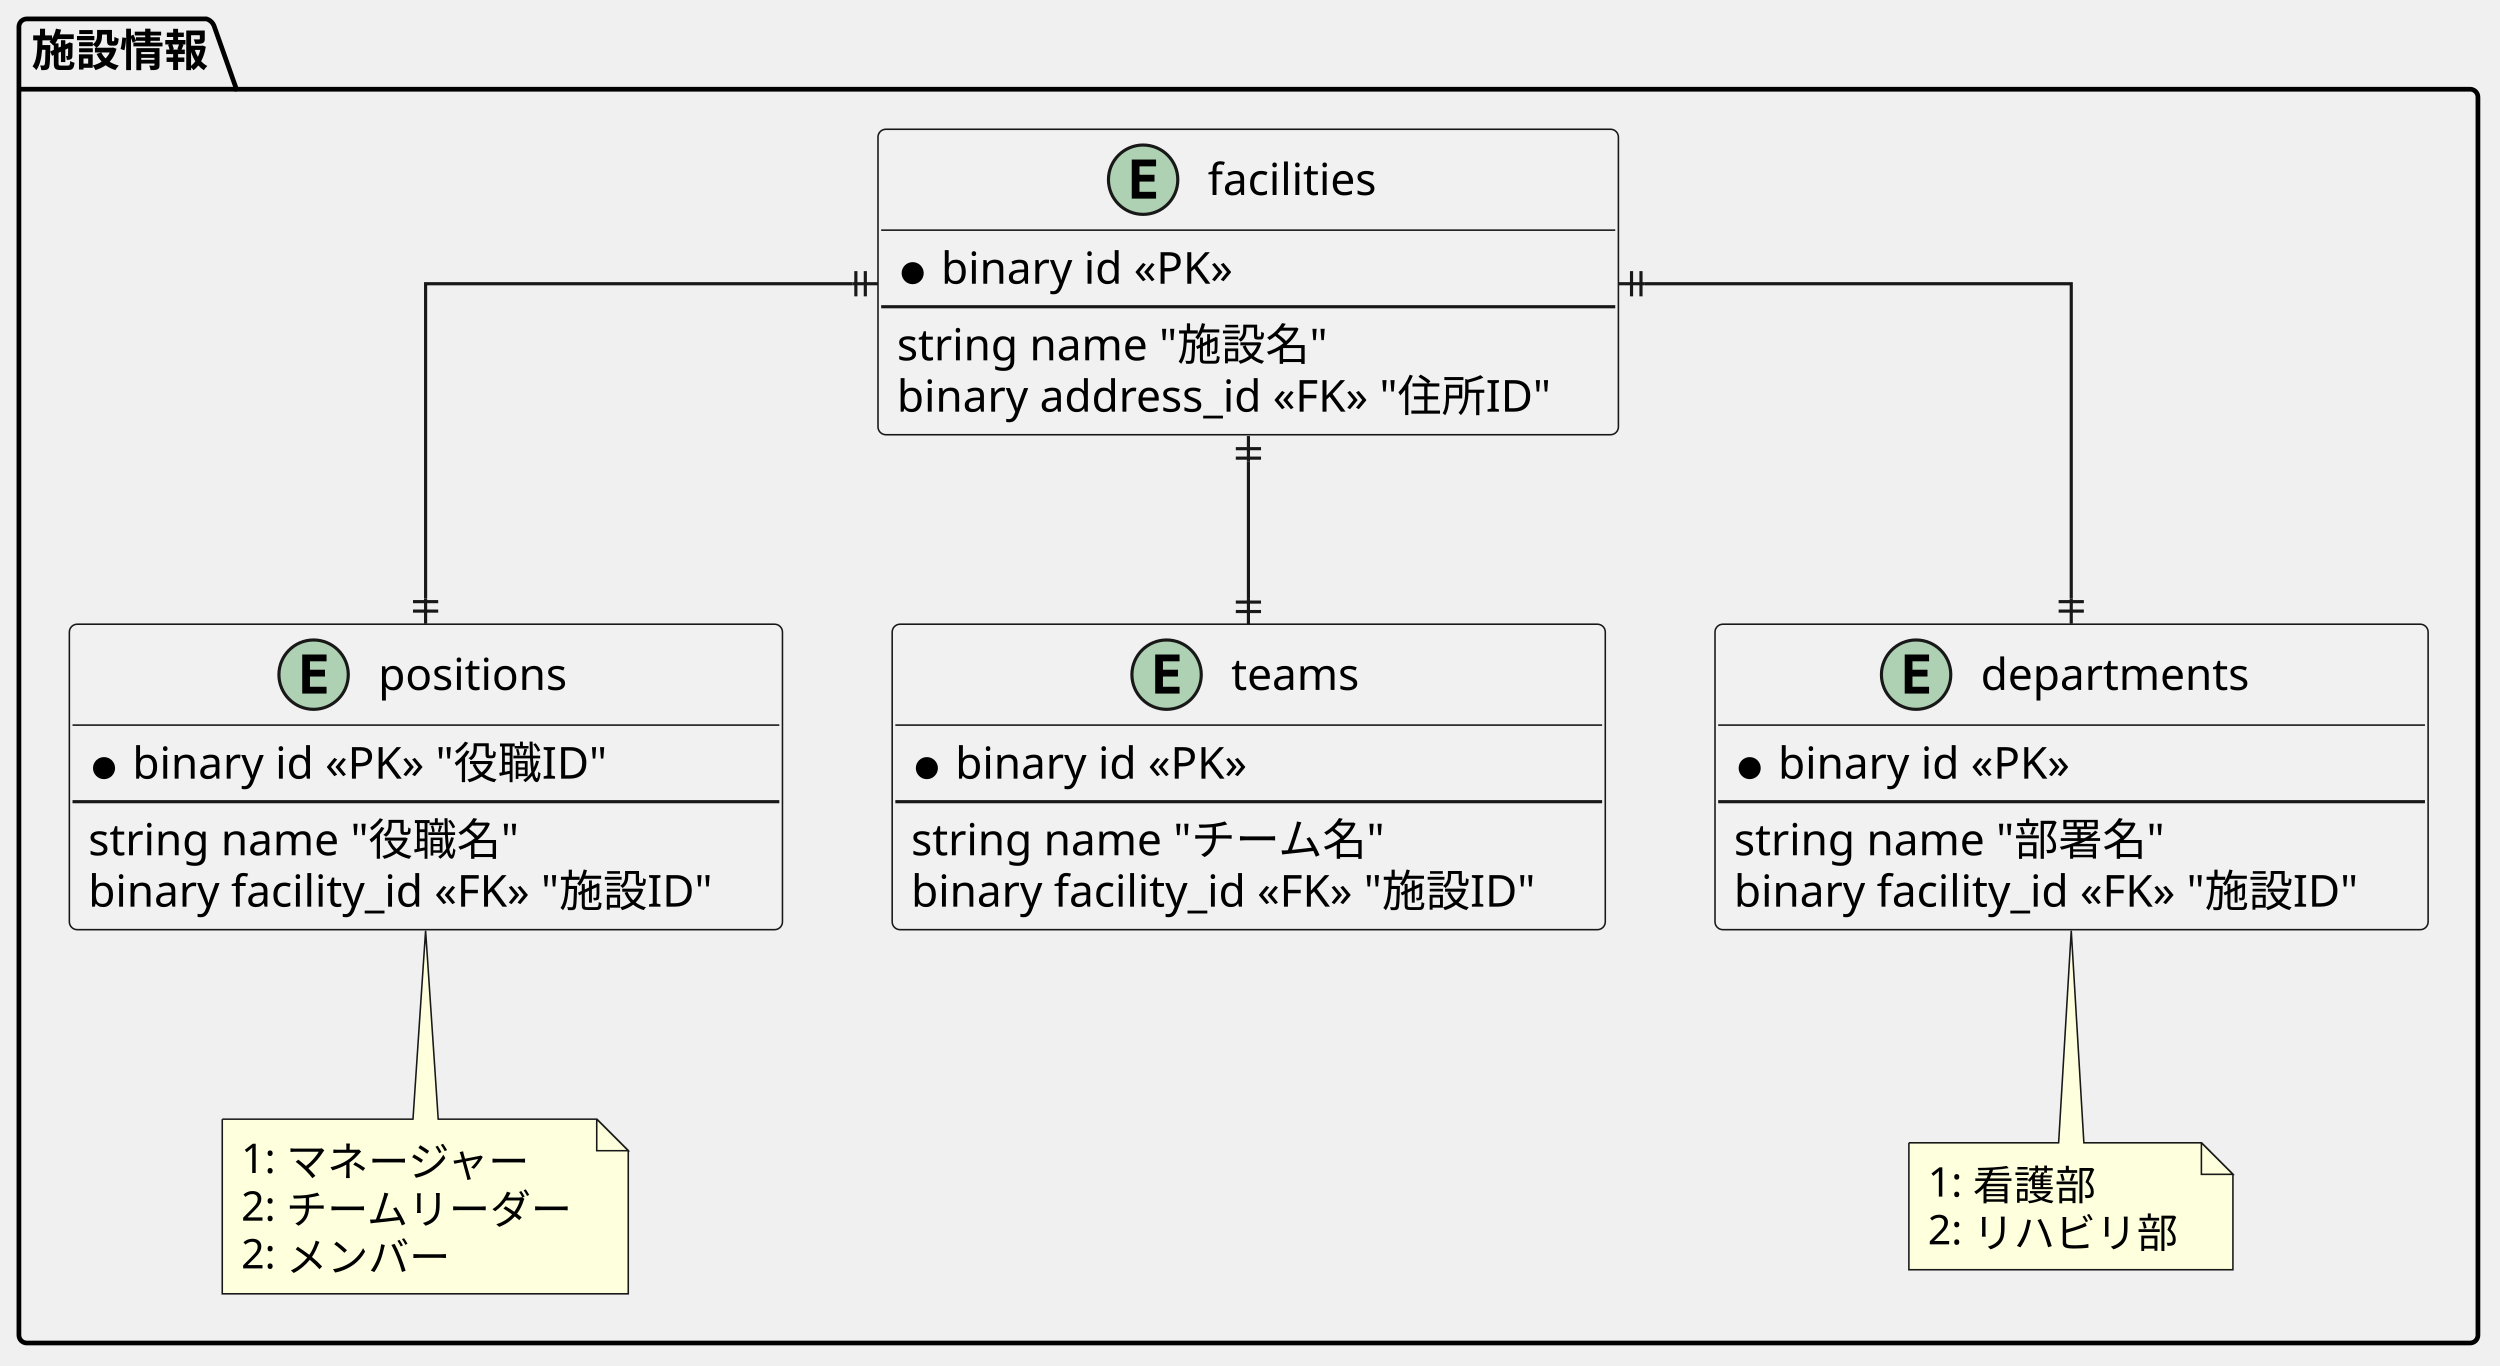
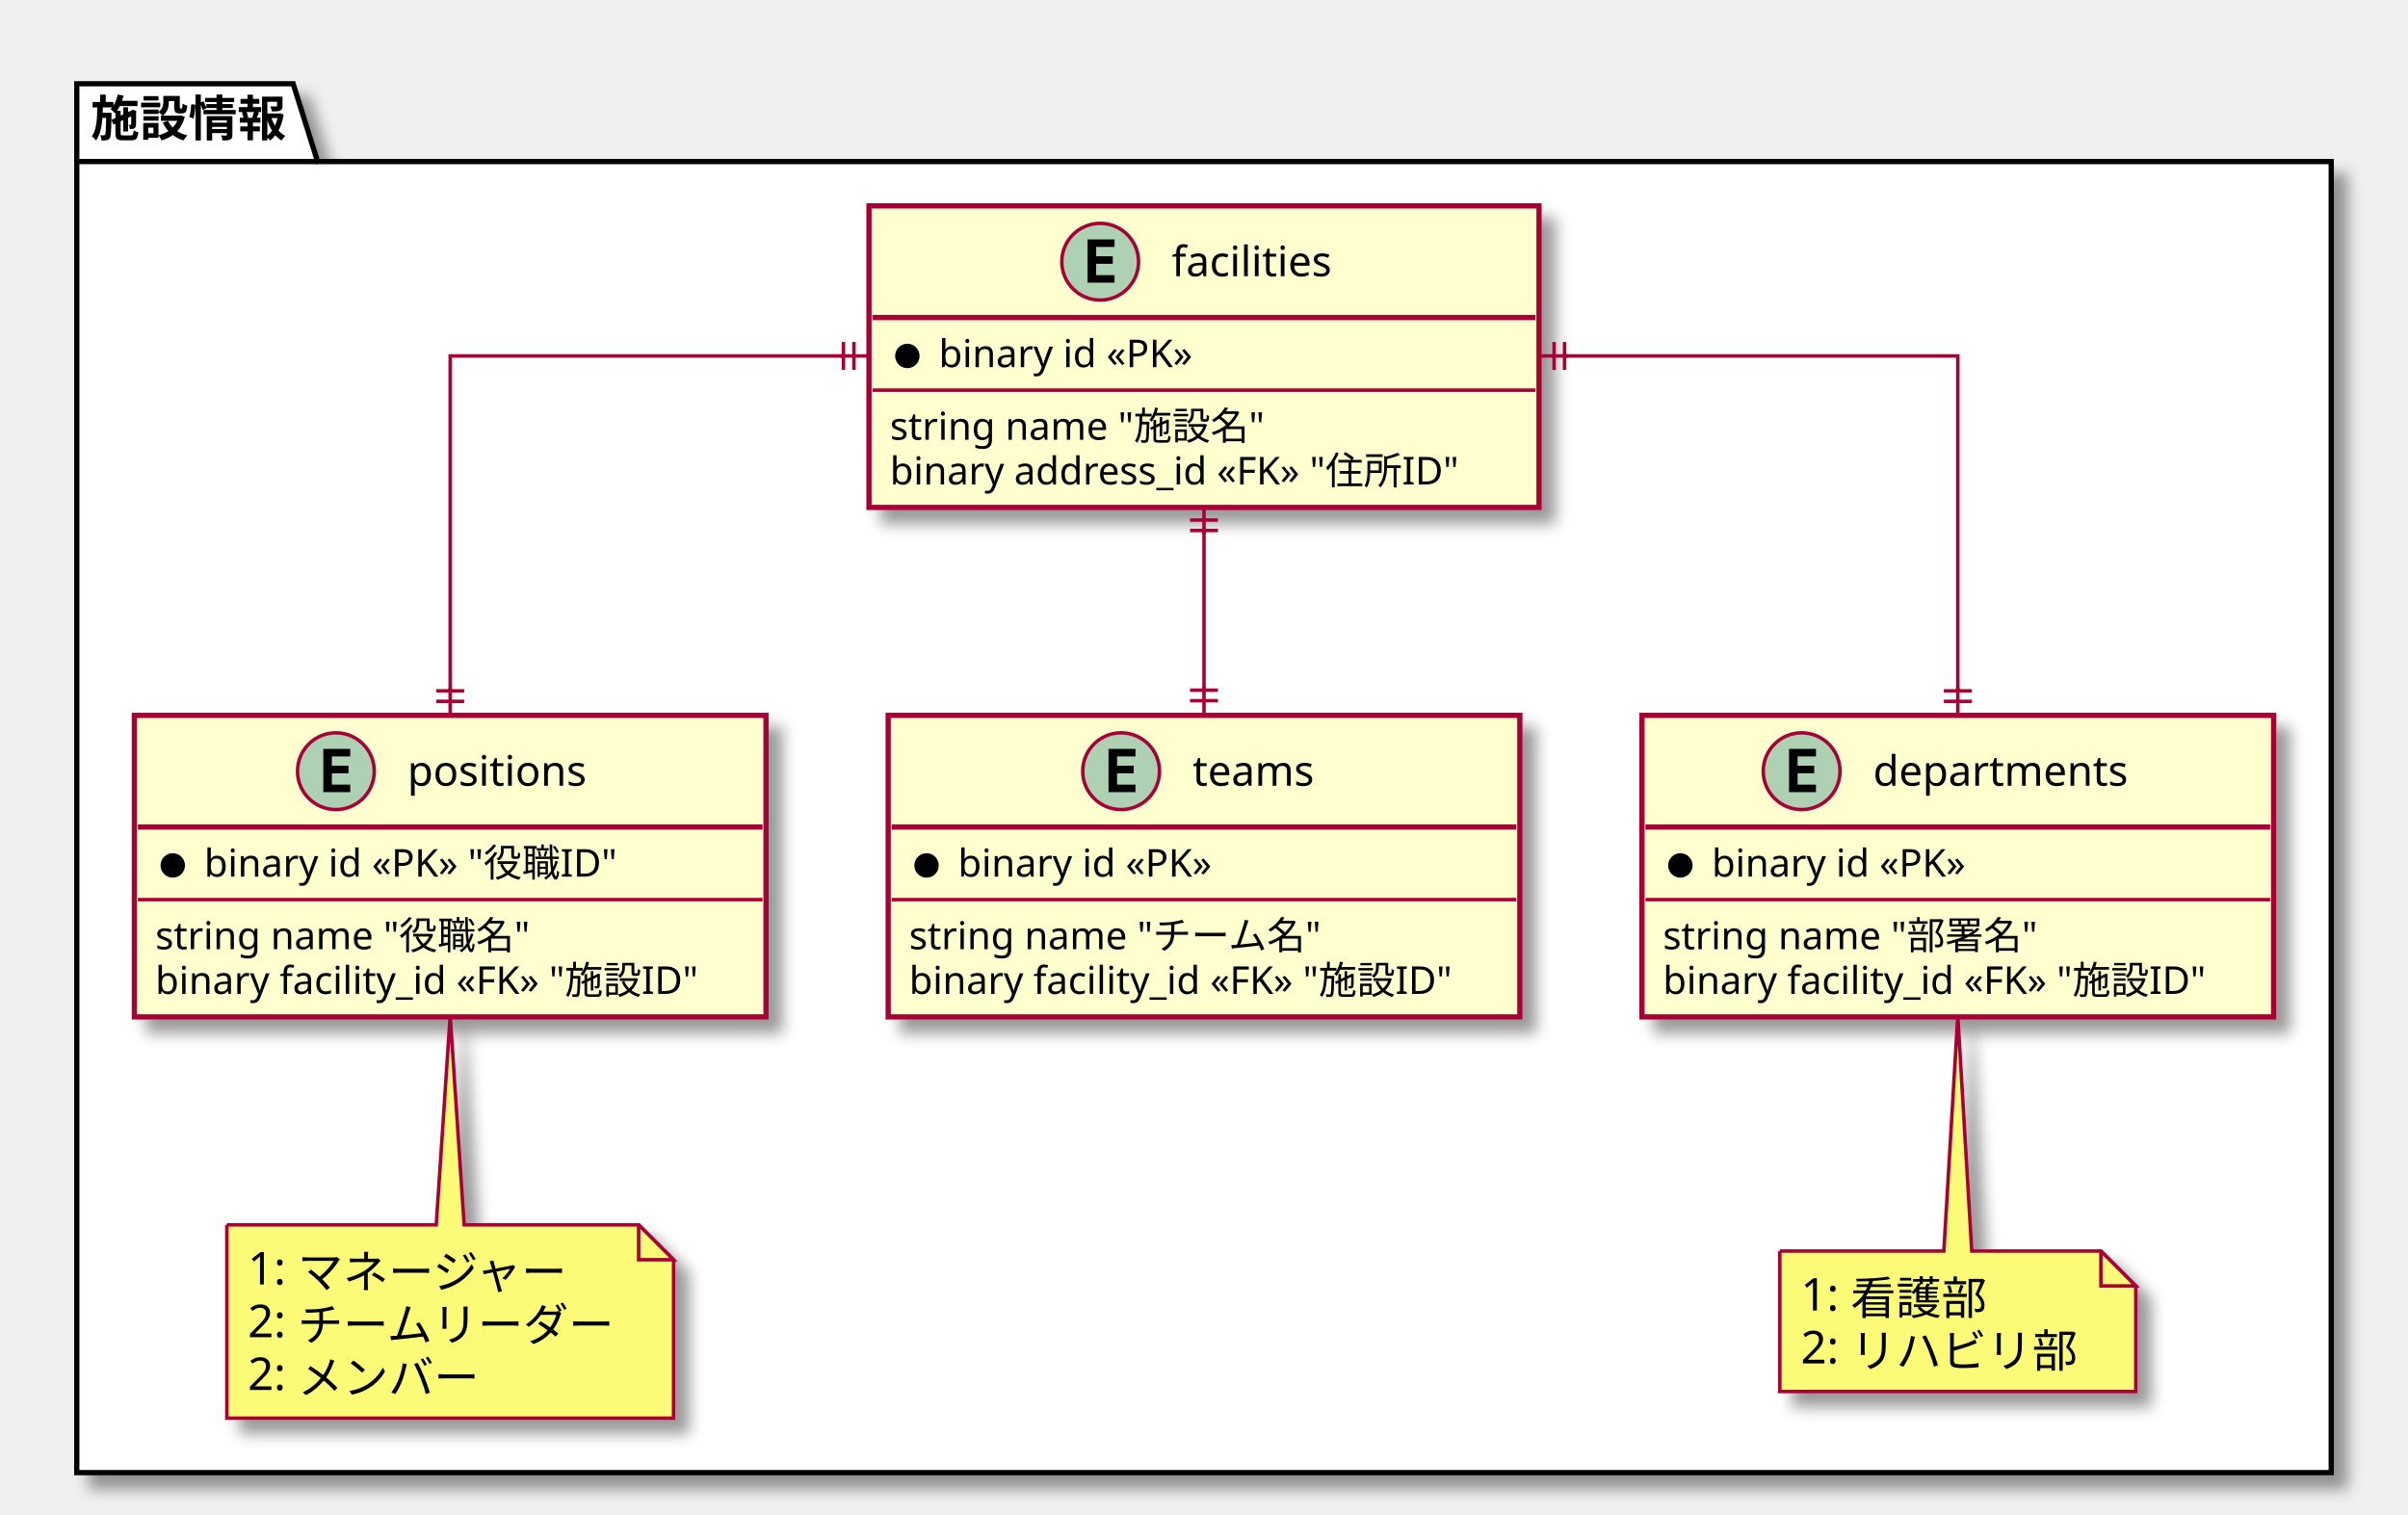
- <svg xmlns="http://www.w3.org/2000/svg" contentStyleType="text/css" height="433px" preserveAspectRatio="none" style="width:793px;height:433px;background:#FFFFFF;" version="1.1" viewBox="0 0 793 433" width="793px" zoomAndPan="magnify">
-   <defs />
+ <svg xmlns="http://www.w3.org/2000/svg" contentScriptType="application/ecmascript" contentStyleType="text/css" height="434px" preserveAspectRatio="none" style="width:690px;height:434px;" version="1.1" viewBox="0 0 690 434" width="690px" zoomAndPan="magnify">
+   <defs>
+     <filter height="300%" id="f12z0l97c401lf" width="300%" x="-1" y="-1">
+       <feGaussianBlur result="blurOut" stdDeviation="2.0" />
+       <feColorMatrix in="blurOut" result="blurOut2" type="matrix" values="0 0 0 0 0 0 0 0 0 0 0 0 0 0 0 0 0 0 .4 0" />
+       <feOffset dx="4.0" dy="4.0" in="blurOut2" result="blurOut3" />
+       <feBlend in="SourceGraphic" in2="blurOut3" mode="normal" />
+     </filter>
+   </defs>
  <g>
-     <g id="cluster_施設情報">
-       <path d="M8.5,6 L65.5,6 A3.75,3.75 0 0 1 68,8.5 L75,28.297 L783.5,28.297 A2.5,2.5 0 0 1 786,30.797 L786,423.5 A2.5,2.5 0 0 1 783.5,426 L8.5,426 A2.5,2.5 0 0 1 6,423.5 L6,8.5 A2.5,2.5 0 0 1 8.5,6 " fill="none" style="stroke:#000000;stroke-width:1.5;" />
-       <line style="stroke:#000000;stroke-width:1.5;" x1="6" x2="75" y1="28.297" y2="28.297" />
-       <text fill="#000000" font-family="sans-serif" font-size="14" font-weight="bold" lengthAdjust="spacing" textLength="56" x="10" y="20.995">施設情報</text>
-     </g>
-     <g id="elem_facilities">
-       <rect codeLine="3" fill="#F1F1F1" height="96.891" id="facilities" rx="2.5" ry="2.5" style="stroke:#181818;stroke-width:0.5;" width="234.858" x="278.5" y="41" />
-       <ellipse cx="362.599" cy="57" fill="#ADD1B2" rx="11" ry="11" style="stroke:#181818;stroke-width:1;" />
-       <path d="M366.708,63 L358.99,63 L358.99,50.609 L366.708,50.609 L366.708,52.766 L361.443,52.766 L361.443,55.438 L366.208,55.438 L366.208,57.594 L361.443,57.594 L361.443,60.844 L366.708,60.844 L366.708,63 Z " fill="#000000" />
-       <text fill="#000000" font-family="sans-serif" font-size="14" lengthAdjust="spacing" textLength="58.16" x="383.099" y="61.847">facilities</text>
-       <line style="stroke:#181818;stroke-width:0.5;" x1="279.5" x2="512.358" y1="73" y2="73" />
-       <ellipse cx="289.5" cy="86.648" fill="#000000" rx="3" ry="3" style="stroke:#000000;stroke-width:1;" />
-       <text fill="#000000" font-family="sans-serif" font-size="14" lengthAdjust="spacing" textLength="100.7" x="298.5" y="89.995">binary id «PK»</text>
-       <line style="stroke:#181818;stroke-width:1;" x1="279.5" x2="512.358" y1="97.297" y2="97.297" />
-       <text fill="#000000" font-family="sans-serif" font-size="14" lengthAdjust="spacing" textLength="143.671" x="284.5" y="114.292">string name "施設名"</text>
-       <text fill="#000000" font-family="sans-serif" font-size="14" lengthAdjust="spacing" textLength="222.858" x="284.5" y="130.589">binary address_id «FK» "住所ID"</text>
-     </g>
-     <g id="elem_positions">
-       <rect codeLine="9" fill="#F1F1F1" height="96.891" id="positions" rx="2.5" ry="2.5" style="stroke:#181818;stroke-width:0.5;" width="226.197" x="22" y="198" />
-       <ellipse cx="99.475" cy="214" fill="#ADD1B2" rx="11" ry="11" style="stroke:#181818;stroke-width:1;" />
-       <path d="M103.584,220 L95.866,220 L95.866,207.609 L103.584,207.609 L103.584,209.766 L98.319,209.766 L98.319,212.438 L103.084,212.438 L103.084,214.594 L98.319,214.594 L98.319,217.844 L103.584,217.844 L103.584,220 Z " fill="#000000" />
-       <text fill="#000000" font-family="sans-serif" font-size="14" lengthAdjust="spacing" textLength="62.747" x="119.975" y="218.847">positions</text>
-       <line style="stroke:#181818;stroke-width:0.5;" x1="23" x2="247.197" y1="230" y2="230" />
-       <ellipse cx="33" cy="243.648" fill="#000000" rx="3" ry="3" style="stroke:#000000;stroke-width:1;" />
-       <text fill="#000000" font-family="sans-serif" font-size="14" lengthAdjust="spacing" textLength="160.938" x="42" y="246.995">binary id «PK» "役職ID"</text>
-       <line style="stroke:#181818;stroke-width:1;" x1="23" x2="247.197" y1="254.297" y2="254.297" />
-       <text fill="#000000" font-family="sans-serif" font-size="14" lengthAdjust="spacing" textLength="143.671" x="28" y="271.292">string name "役職名"</text>
-       <text fill="#000000" font-family="sans-serif" font-size="14" lengthAdjust="spacing" textLength="214.197" x="28" y="287.589">binary facility_id «FK» "施設ID"</text>
-     </g>
-     <g id="elem_teams">
-       <rect codeLine="16" fill="#F1F1F1" height="96.891" id="teams" rx="2.5" ry="2.5" style="stroke:#181818;stroke-width:0.5;" width="226.197" x="283" y="198" />
-       <ellipse cx="370.042" cy="214" fill="#ADD1B2" rx="11" ry="11" style="stroke:#181818;stroke-width:1;" />
-       <path d="M374.151,220 L366.433,220 L366.433,207.609 L374.151,207.609 L374.151,209.766 L368.886,209.766 L368.886,212.438 L373.651,212.438 L373.651,214.594 L368.886,214.594 L368.886,217.844 L374.151,217.844 L374.151,220 Z " fill="#000000" />
-       <text fill="#000000" font-family="sans-serif" font-size="14" lengthAdjust="spacing" textLength="43.613" x="390.542" y="218.847">teams</text>
-       <line style="stroke:#181818;stroke-width:0.5;" x1="284" x2="508.197" y1="230" y2="230" />
-       <ellipse cx="294" cy="243.648" fill="#000000" rx="3" ry="3" style="stroke:#000000;stroke-width:1;" />
-       <text fill="#000000" font-family="sans-serif" font-size="14" lengthAdjust="spacing" textLength="100.7" x="303" y="246.995">binary id «PK»</text>
-       <line style="stroke:#181818;stroke-width:1;" x1="284" x2="508.197" y1="254.297" y2="254.297" />
-       <text fill="#000000" font-family="sans-serif" font-size="14" lengthAdjust="spacing" textLength="157.671" x="289" y="271.292">string name "チーム名"</text>
-       <text fill="#000000" font-family="sans-serif" font-size="14" lengthAdjust="spacing" textLength="214.197" x="289" y="287.589">binary facility_id «FK» "施設ID"</text>
-     </g>
-     <g id="elem_GMN6">
-       <path d="M70.5,355 L70.5,410.398 A0,0 0 0 0 70.5,410.398 L199.283,410.398 A0,0 0 0 0 199.283,410.398 L199.283,365 L189.283,355 L139,355 L135,295.21 L131,355 L70.5,355 A0,0 0 0 0 70.5,355 " fill="#FEFFDD" style="stroke:#181818;stroke-width:0.5;" />
-       <path d="M189.283,355 L189.283,365 L199.283,365 L189.283,355 " fill="#FEFFDD" style="stroke:#181818;stroke-width:0.5;" />
-       <text fill="#000000" font-family="sans-serif" font-size="13" lengthAdjust="spacing" textLength="94.783" x="76.5" y="372.067">1: マネージャー</text>
-       <text fill="#000000" font-family="sans-serif" font-size="13" lengthAdjust="spacing" textLength="107.783" x="76.5" y="387.2">2: チームリーダー</text>
-       <text fill="#000000" font-family="sans-serif" font-size="13" lengthAdjust="spacing" textLength="68.783" x="76.5" y="402.332">2: メンバー</text>
-     </g>
-     <g id="elem_departments">
-       <rect codeLine="29" fill="#F1F1F1" height="96.891" id="departments" rx="2.5" ry="2.5" style="stroke:#181818;stroke-width:0.5;" width="226.197" x="544" y="198" />
-       <ellipse cx="607.789" cy="214" fill="#ADD1B2" rx="11" ry="11" style="stroke:#181818;stroke-width:1;" />
-       <path d="M611.899,220 L604.18,220 L604.18,207.609 L611.899,207.609 L611.899,209.766 L606.633,209.766 L606.633,212.438 L611.399,212.438 L611.399,214.594 L606.633,214.594 L606.633,217.844 L611.899,217.844 L611.899,220 Z " fill="#000000" />
-       <text fill="#000000" font-family="sans-serif" font-size="14" lengthAdjust="spacing" textLength="90.118" x="628.289" y="218.847">departments</text>
-       <line style="stroke:#181818;stroke-width:0.5;" x1="545" x2="769.197" y1="230" y2="230" />
-       <ellipse cx="555" cy="243.648" fill="#000000" rx="3" ry="3" style="stroke:#000000;stroke-width:1;" />
-       <text fill="#000000" font-family="sans-serif" font-size="14" lengthAdjust="spacing" textLength="100.7" x="564" y="246.995">binary id «PK»</text>
-       <line style="stroke:#181818;stroke-width:1;" x1="545" x2="769.197" y1="254.297" y2="254.297" />
-       <text fill="#000000" font-family="sans-serif" font-size="14" lengthAdjust="spacing" textLength="143.671" x="550" y="271.292">string name "部署名"</text>
-       <text fill="#000000" font-family="sans-serif" font-size="14" lengthAdjust="spacing" textLength="214.197" x="550" y="287.589">binary facility_id «FK» "施設ID"</text>
-     </g>
-     <g id="elem_GMN10">
-       <path d="M605.5,362.5 L605.5,402.766 A0,0 0 0 0 605.5,402.766 L708.283,402.766 A0,0 0 0 0 708.283,402.766 L708.283,372.5 L698.283,362.5 L661,362.5 L657,295.21 L653,362.5 L605.5,362.5 A0,0 0 0 0 605.5,362.5 " fill="#FEFFDD" style="stroke:#181818;stroke-width:0.5;" />
-       <path d="M698.283,362.5 L698.283,372.5 L708.283,372.5 L698.283,362.5 " fill="#FEFFDD" style="stroke:#181818;stroke-width:0.5;" />
-       <text fill="#000000" font-family="sans-serif" font-size="13" lengthAdjust="spacing" textLength="55.783" x="611.5" y="379.567">1: 看護部</text>
-       <text fill="#000000" font-family="sans-serif" font-size="13" lengthAdjust="spacing" textLength="81.783" x="611.5" y="394.7">2: リハビリ部</text>
-     </g>
-     <g id="link_facilities_positions">
-       <path codeLine="40" d="M270.48,90 C201.2,90 135,90 135,90 C135,90 135,143.9 135,189.84 " fill="none" id="facilities-positions" style="stroke:#181818;stroke-width:1;" />
-       <line style="stroke:#181818;stroke-width:1;" x1="274.48" x2="274.48" y1="86" y2="94" />
-       <line style="stroke:#181818;stroke-width:1;" x1="271.48" x2="271.48" y1="86" y2="94" />
-       <line style="stroke:#181818;stroke-width:1;" x1="270.48" x2="278.48" y1="90" y2="90" />
-       <line style="stroke:#181818;stroke-width:1;" x1="139" x2="131" y1="193.84" y2="193.84" />
-       <line style="stroke:#181818;stroke-width:1;" x1="139" x2="131" y1="190.84" y2="190.84" />
-       <line style="stroke:#181818;stroke-width:1;" x1="135" x2="135" y1="189.84" y2="197.84" />
-     </g>
-     <g id="link_facilities_teams">
-       <path codeLine="41" d="M396,146.32 C396,165.31 396,171.02 396,189.98 " fill="none" id="facilities-teams" style="stroke:#181818;stroke-width:1;" />
-       <line style="stroke:#181818;stroke-width:1;" x1="392" x2="400" y1="142.32" y2="142.32" />
-       <line style="stroke:#181818;stroke-width:1;" x1="392" x2="400" y1="145.32" y2="145.32" />
-       <line style="stroke:#181818;stroke-width:1;" x1="396" x2="396" y1="146.32" y2="138.32" />
-       <line style="stroke:#181818;stroke-width:1;" x1="400" x2="392" y1="193.98" y2="193.98" />
-       <line style="stroke:#181818;stroke-width:1;" x1="400" x2="392" y1="190.98" y2="190.98" />
-       <line style="stroke:#181818;stroke-width:1;" x1="396" x2="396" y1="189.98" y2="197.98" />
-     </g>
-     <g id="link_facilities_departments">
-       <path codeLine="42" d="M521.52,90 C590.8,90 657,90 657,90 C657,90 657,143.9 657,189.84 " fill="none" id="facilities-departments" style="stroke:#181818;stroke-width:1;" />
-       <line style="stroke:#181818;stroke-width:1;" x1="517.52" x2="517.52" y1="94" y2="86" />
-       <line style="stroke:#181818;stroke-width:1;" x1="520.52" x2="520.52" y1="94" y2="86" />
-       <line style="stroke:#181818;stroke-width:1;" x1="521.52" x2="513.52" y1="90" y2="90" />
-       <line style="stroke:#181818;stroke-width:1;" x1="661" x2="653" y1="193.84" y2="193.84" />
-       <line style="stroke:#181818;stroke-width:1;" x1="661" x2="653" y1="190.84" y2="190.84" />
-       <line style="stroke:#181818;stroke-width:1;" x1="657" x2="657" y1="189.84" y2="197.84" />
-     </g>
+     <polygon fill="#FFFFFF" filter="url(#f12z0l97c401lf)" points="22,24,84,24,91,46.297,668,46.297,668,422,22,422,22,24" style="stroke: #000000; stroke-width: 1.5;" />
+     <line style="stroke: #000000; stroke-width: 1.5;" x1="22" x2="91" y1="46.297" y2="46.297" />
+     <text fill="#000000" font-family="sans-serif" font-size="14" font-weight="bold" lengthAdjust="spacingAndGlyphs" textLength="56" x="26" y="38.995">施設情報</text>
+     <rect fill="#FEFECE" filter="url(#f12z0l97c401lf)" height="86.414" id="facilities" style="stroke: #A80036; stroke-width: 1.5;" width="192" x="249" y="59" />
+     <ellipse cx="315.25" cy="75" fill="#ADD1B2" rx="11" ry="11" style="stroke: #A80036; stroke-width: 1.0;" />
+     <path d="M319.359,81 L311.641,81 L311.641,68.609 L319.359,68.609 L319.359,70.766 L314.094,70.766 L314.094,73.438 L318.859,73.438 L318.859,75.594 L314.094,75.594 L314.094,78.844 L319.359,78.844 L319.359,81 Z " />
+     <text fill="#000000" font-family="sans-serif" font-size="12" lengthAdjust="spacingAndGlyphs" textLength="51" x="335.75" y="79.154">facilities</text>
+     <line style="stroke: #A80036; stroke-width: 1.5;" x1="250" x2="440" y1="91" y2="91" />
+     <ellipse cx="260" cy="102" fill="#000000" rx="3" ry="3" style="stroke: #000000; stroke-width: 1.0;" />
+     <text fill="#000000" font-family="sans-serif" font-size="11" lengthAdjust="spacingAndGlyphs" textLength="81" x="269" y="105.21">binary id «PK»</text>
+     <line style="stroke: #A80036; stroke-width: 1.0;" x1="250" x2="440" y1="111.805" y2="111.805" />
+     <text fill="#000000" font-family="sans-serif" font-size="11" lengthAdjust="spacingAndGlyphs" textLength="116" x="255" y="126.015">string name "施設名"</text>
+     <text fill="#000000" font-family="sans-serif" font-size="11" lengthAdjust="spacingAndGlyphs" textLength="180" x="255" y="138.82">binary address_id «FK» "住所ID"</text>
+     <rect fill="#FEFECE" filter="url(#f12z0l97c401lf)" height="86.414" id="positions" style="stroke: #A80036; stroke-width: 1.5;" width="181" x="38.5" y="205" />
+     <ellipse cx="96.25" cy="221" fill="#ADD1B2" rx="11" ry="11" style="stroke: #A80036; stroke-width: 1.0;" />
+     <path d="M100.359,227 L92.641,227 L92.641,214.609 L100.359,214.609 L100.359,216.766 L95.094,216.766 L95.094,219.438 L99.859,219.438 L99.859,221.594 L95.094,221.594 L95.094,224.844 L100.359,224.844 L100.359,227 Z " />
+     <text fill="#000000" font-family="sans-serif" font-size="12" lengthAdjust="spacingAndGlyphs" textLength="57" x="116.75" y="225.154">positions</text>
+     <line style="stroke: #A80036; stroke-width: 1.5;" x1="39.5" x2="218.5" y1="237" y2="237" />
+     <ellipse cx="49.5" cy="248" fill="#000000" rx="3" ry="3" style="stroke: #000000; stroke-width: 1.0;" />
+     <text fill="#000000" font-family="sans-serif" font-size="11" lengthAdjust="spacingAndGlyphs" textLength="128" x="58.5" y="251.21">binary id «PK» "役職ID"</text>
+     <line style="stroke: #A80036; stroke-width: 1.0;" x1="39.5" x2="218.5" y1="257.805" y2="257.805" />
+     <text fill="#000000" font-family="sans-serif" font-size="11" lengthAdjust="spacingAndGlyphs" textLength="116" x="44.5" y="272.015">string name "役職名"</text>
+     <text fill="#000000" font-family="sans-serif" font-size="11" lengthAdjust="spacingAndGlyphs" textLength="169" x="44.5" y="284.82">binary facility_id «FK» "施設ID"</text>
+     <rect fill="#FEFECE" filter="url(#f12z0l97c401lf)" height="86.414" id="teams" style="stroke: #A80036; stroke-width: 1.5;" width="181" x="254.5" y="205" />
+     <ellipse cx="321.25" cy="221" fill="#ADD1B2" rx="11" ry="11" style="stroke: #A80036; stroke-width: 1.0;" />
+     <path d="M325.359,227 L317.641,227 L317.641,214.609 L325.359,214.609 L325.359,216.766 L320.094,216.766 L320.094,219.438 L324.859,219.438 L324.859,221.594 L320.094,221.594 L320.094,224.844 L325.359,224.844 L325.359,227 Z " />
+     <text fill="#000000" font-family="sans-serif" font-size="12" lengthAdjust="spacingAndGlyphs" textLength="39" x="341.75" y="225.154">teams</text>
+     <line style="stroke: #A80036; stroke-width: 1.5;" x1="255.5" x2="434.5" y1="237" y2="237" />
+     <ellipse cx="265.5" cy="248" fill="#000000" rx="3" ry="3" style="stroke: #000000; stroke-width: 1.0;" />
+     <text fill="#000000" font-family="sans-serif" font-size="11" lengthAdjust="spacingAndGlyphs" textLength="81" x="274.5" y="251.21">binary id «PK»</text>
+     <line style="stroke: #A80036; stroke-width: 1.0;" x1="255.5" x2="434.5" y1="257.805" y2="257.805" />
+     <text fill="#000000" font-family="sans-serif" font-size="11" lengthAdjust="spacingAndGlyphs" textLength="127" x="260.5" y="272.015">string name "チーム名"</text>
+     <text fill="#000000" font-family="sans-serif" font-size="11" lengthAdjust="spacingAndGlyphs" textLength="169" x="260.5" y="284.82">binary facility_id «FK» "施設ID"</text>
+     <path d="M65,351 L65,406.398 A0,0 0 0 0 65,406.398 L193,406.398 A0,0 0 0 0 193,406.398 L193,361 L183,351 L133,351 L129,291.09 L125,351 L65,351 A0,0 0 0 0 65,351 " fill="#FBFB77" filter="url(#f12z0l97c401lf)" style="stroke: #A80036; stroke-width: 1.0;" />
+     <path d="M183,351 L183,361 L193,361 L183,351 " fill="#FBFB77" style="stroke: #A80036; stroke-width: 1.0;" />
+     <text fill="#000000" font-family="sans-serif" font-size="13" lengthAdjust="spacingAndGlyphs" textLength="94" x="71" y="368.067">1: マネージャー</text>
+     <text fill="#000000" font-family="sans-serif" font-size="13" lengthAdjust="spacingAndGlyphs" textLength="107" x="71" y="383.2">2: チームリーダー</text>
+     <text fill="#000000" font-family="sans-serif" font-size="13" lengthAdjust="spacingAndGlyphs" textLength="68" x="71" y="398.332">2: メンバー</text>
+     <rect fill="#FEFECE" filter="url(#f12z0l97c401lf)" height="86.414" id="departments" style="stroke: #A80036; stroke-width: 1.5;" width="181" x="470.5" y="205" />
+     <ellipse cx="516.25" cy="221" fill="#ADD1B2" rx="11" ry="11" style="stroke: #A80036; stroke-width: 1.0;" />
+     <path d="M520.359,227 L512.641,227 L512.641,214.609 L520.359,214.609 L520.359,216.766 L515.094,216.766 L515.094,219.438 L519.859,219.438 L519.859,221.594 L515.094,221.594 L515.094,224.844 L520.359,224.844 L520.359,227 Z " />
+     <text fill="#000000" font-family="sans-serif" font-size="12" lengthAdjust="spacingAndGlyphs" textLength="81" x="536.75" y="225.154">departments</text>
+     <line style="stroke: #A80036; stroke-width: 1.5;" x1="471.5" x2="650.5" y1="237" y2="237" />
+     <ellipse cx="481.5" cy="248" fill="#000000" rx="3" ry="3" style="stroke: #000000; stroke-width: 1.0;" />
+     <text fill="#000000" font-family="sans-serif" font-size="11" lengthAdjust="spacingAndGlyphs" textLength="81" x="490.5" y="251.21">binary id «PK»</text>
+     <line style="stroke: #A80036; stroke-width: 1.0;" x1="471.5" x2="650.5" y1="257.805" y2="257.805" />
+     <text fill="#000000" font-family="sans-serif" font-size="11" lengthAdjust="spacingAndGlyphs" textLength="116" x="476.5" y="272.015">string name "部署名"</text>
+     <text fill="#000000" font-family="sans-serif" font-size="11" lengthAdjust="spacingAndGlyphs" textLength="169" x="476.5" y="284.82">binary facility_id «FK» "施設ID"</text>
+     <path d="M510,358.5 L510,398.766 A0,0 0 0 0 510,398.766 L612,398.766 A0,0 0 0 0 612,398.766 L612,368.5 L602,358.5 L565,358.5 L561,291.09 L557,358.5 L510,358.5 A0,0 0 0 0 510,358.5 " fill="#FBFB77" filter="url(#f12z0l97c401lf)" style="stroke: #A80036; stroke-width: 1.0;" />
+     <path d="M602,358.5 L602,368.5 L612,368.5 L602,358.5 " fill="#FBFB77" style="stroke: #A80036; stroke-width: 1.0;" />
+     <text fill="#000000" font-family="sans-serif" font-size="13" lengthAdjust="spacingAndGlyphs" textLength="55" x="516" y="375.567">1: 看護部</text>
+     <text fill="#000000" font-family="sans-serif" font-size="13" lengthAdjust="spacingAndGlyphs" textLength="81" x="516" y="390.7">2: リハビリ部</text>
+     <path d="M241.69,102 C241.69,102 129,102 129,102 C129,102 129,197.98 129,197.98 " fill="none" id="facilities-positions" style="stroke: #A80036; stroke-width: 1.0;" />
+     <line style="stroke: #A80036; stroke-width: 1.0;" x1="133" x2="125" y1="200.98" y2="200.98" />
+     <line style="stroke: #A80036; stroke-width: 1.0;" x1="133" x2="125" y1="197.98" y2="197.98" />
+     <line style="stroke: #A80036; stroke-width: 1.0;" x1="129" x2="129" y1="196.98" y2="204.98" />
+     <line style="stroke: #A80036; stroke-width: 1.0;" x1="244.69" x2="244.69" y1="98" y2="106" />
+     <line style="stroke: #A80036; stroke-width: 1.0;" x1="241.69" x2="241.69" y1="98" y2="106" />
+     <line style="stroke: #A80036; stroke-width: 1.0;" x1="240.69" x2="248.69" y1="102" y2="102" />
+     <path d="M345,152.02 C345,152.02 345,197.79 345,197.79 " fill="none" id="facilities-teams" style="stroke: #A80036; stroke-width: 1.0;" />
+     <line style="stroke: #A80036; stroke-width: 1.0;" x1="349" x2="341" y1="200.79" y2="200.79" />
+     <line style="stroke: #A80036; stroke-width: 1.0;" x1="349" x2="341" y1="197.79" y2="197.79" />
+     <line style="stroke: #A80036; stroke-width: 1.0;" x1="345" x2="345" y1="196.79" y2="204.79" />
+     <line style="stroke: #A80036; stroke-width: 1.0;" x1="341" x2="349" y1="149.02" y2="149.02" />
+     <line style="stroke: #A80036; stroke-width: 1.0;" x1="341" x2="349" y1="152.02" y2="152.02" />
+     <line style="stroke: #A80036; stroke-width: 1.0;" x1="345" x2="345" y1="153.02" y2="145.02" />
+     <path d="M448.31,102 C448.31,102 561,102 561,102 C561,102 561,197.98 561,197.98 " fill="none" id="facilities-departments" style="stroke: #A80036; stroke-width: 1.0;" />
+     <line style="stroke: #A80036; stroke-width: 1.0;" x1="565" x2="557" y1="200.98" y2="200.98" />
+     <line style="stroke: #A80036; stroke-width: 1.0;" x1="565" x2="557" y1="197.98" y2="197.98" />
+     <line style="stroke: #A80036; stroke-width: 1.0;" x1="561" x2="561" y1="196.98" y2="204.98" />
+     <line style="stroke: #A80036; stroke-width: 1.0;" x1="445.31" x2="445.31" y1="106" y2="98" />
+     <line style="stroke: #A80036; stroke-width: 1.0;" x1="448.31" x2="448.31" y1="106" y2="98" />
+     <line style="stroke: #A80036; stroke-width: 1.0;" x1="449.31" x2="441.31" y1="102" y2="102" />
  </g>
</svg>
